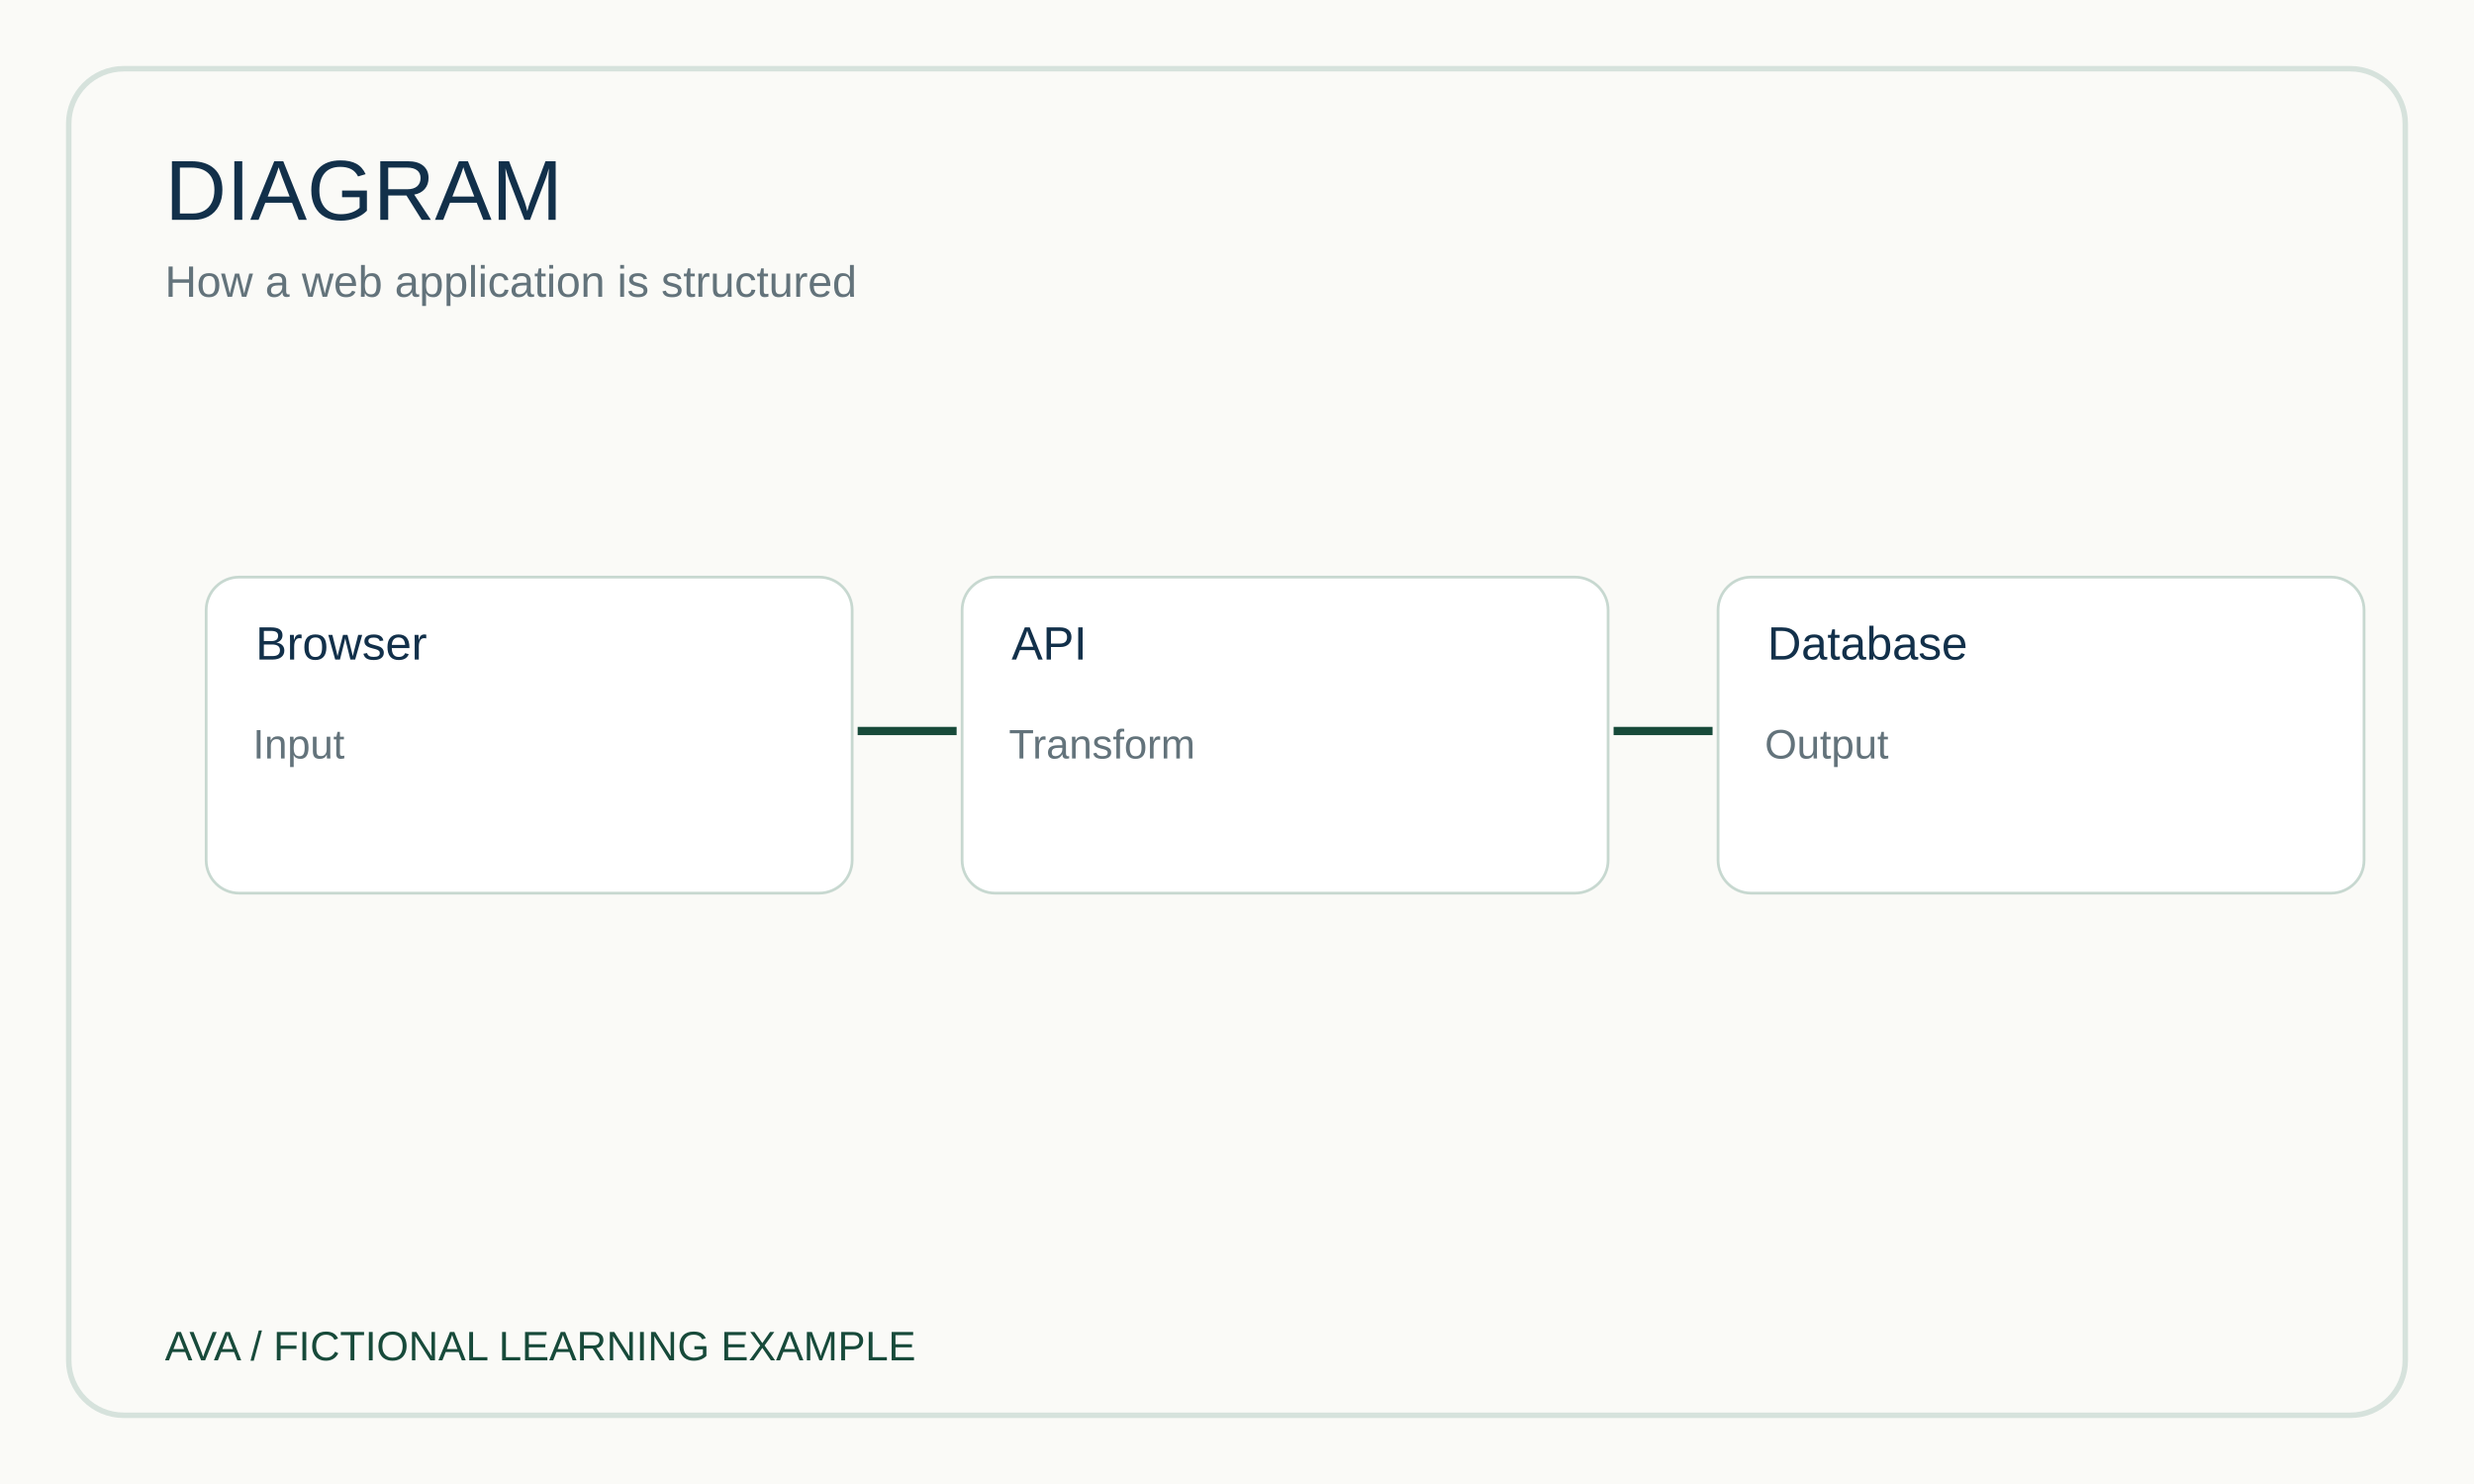
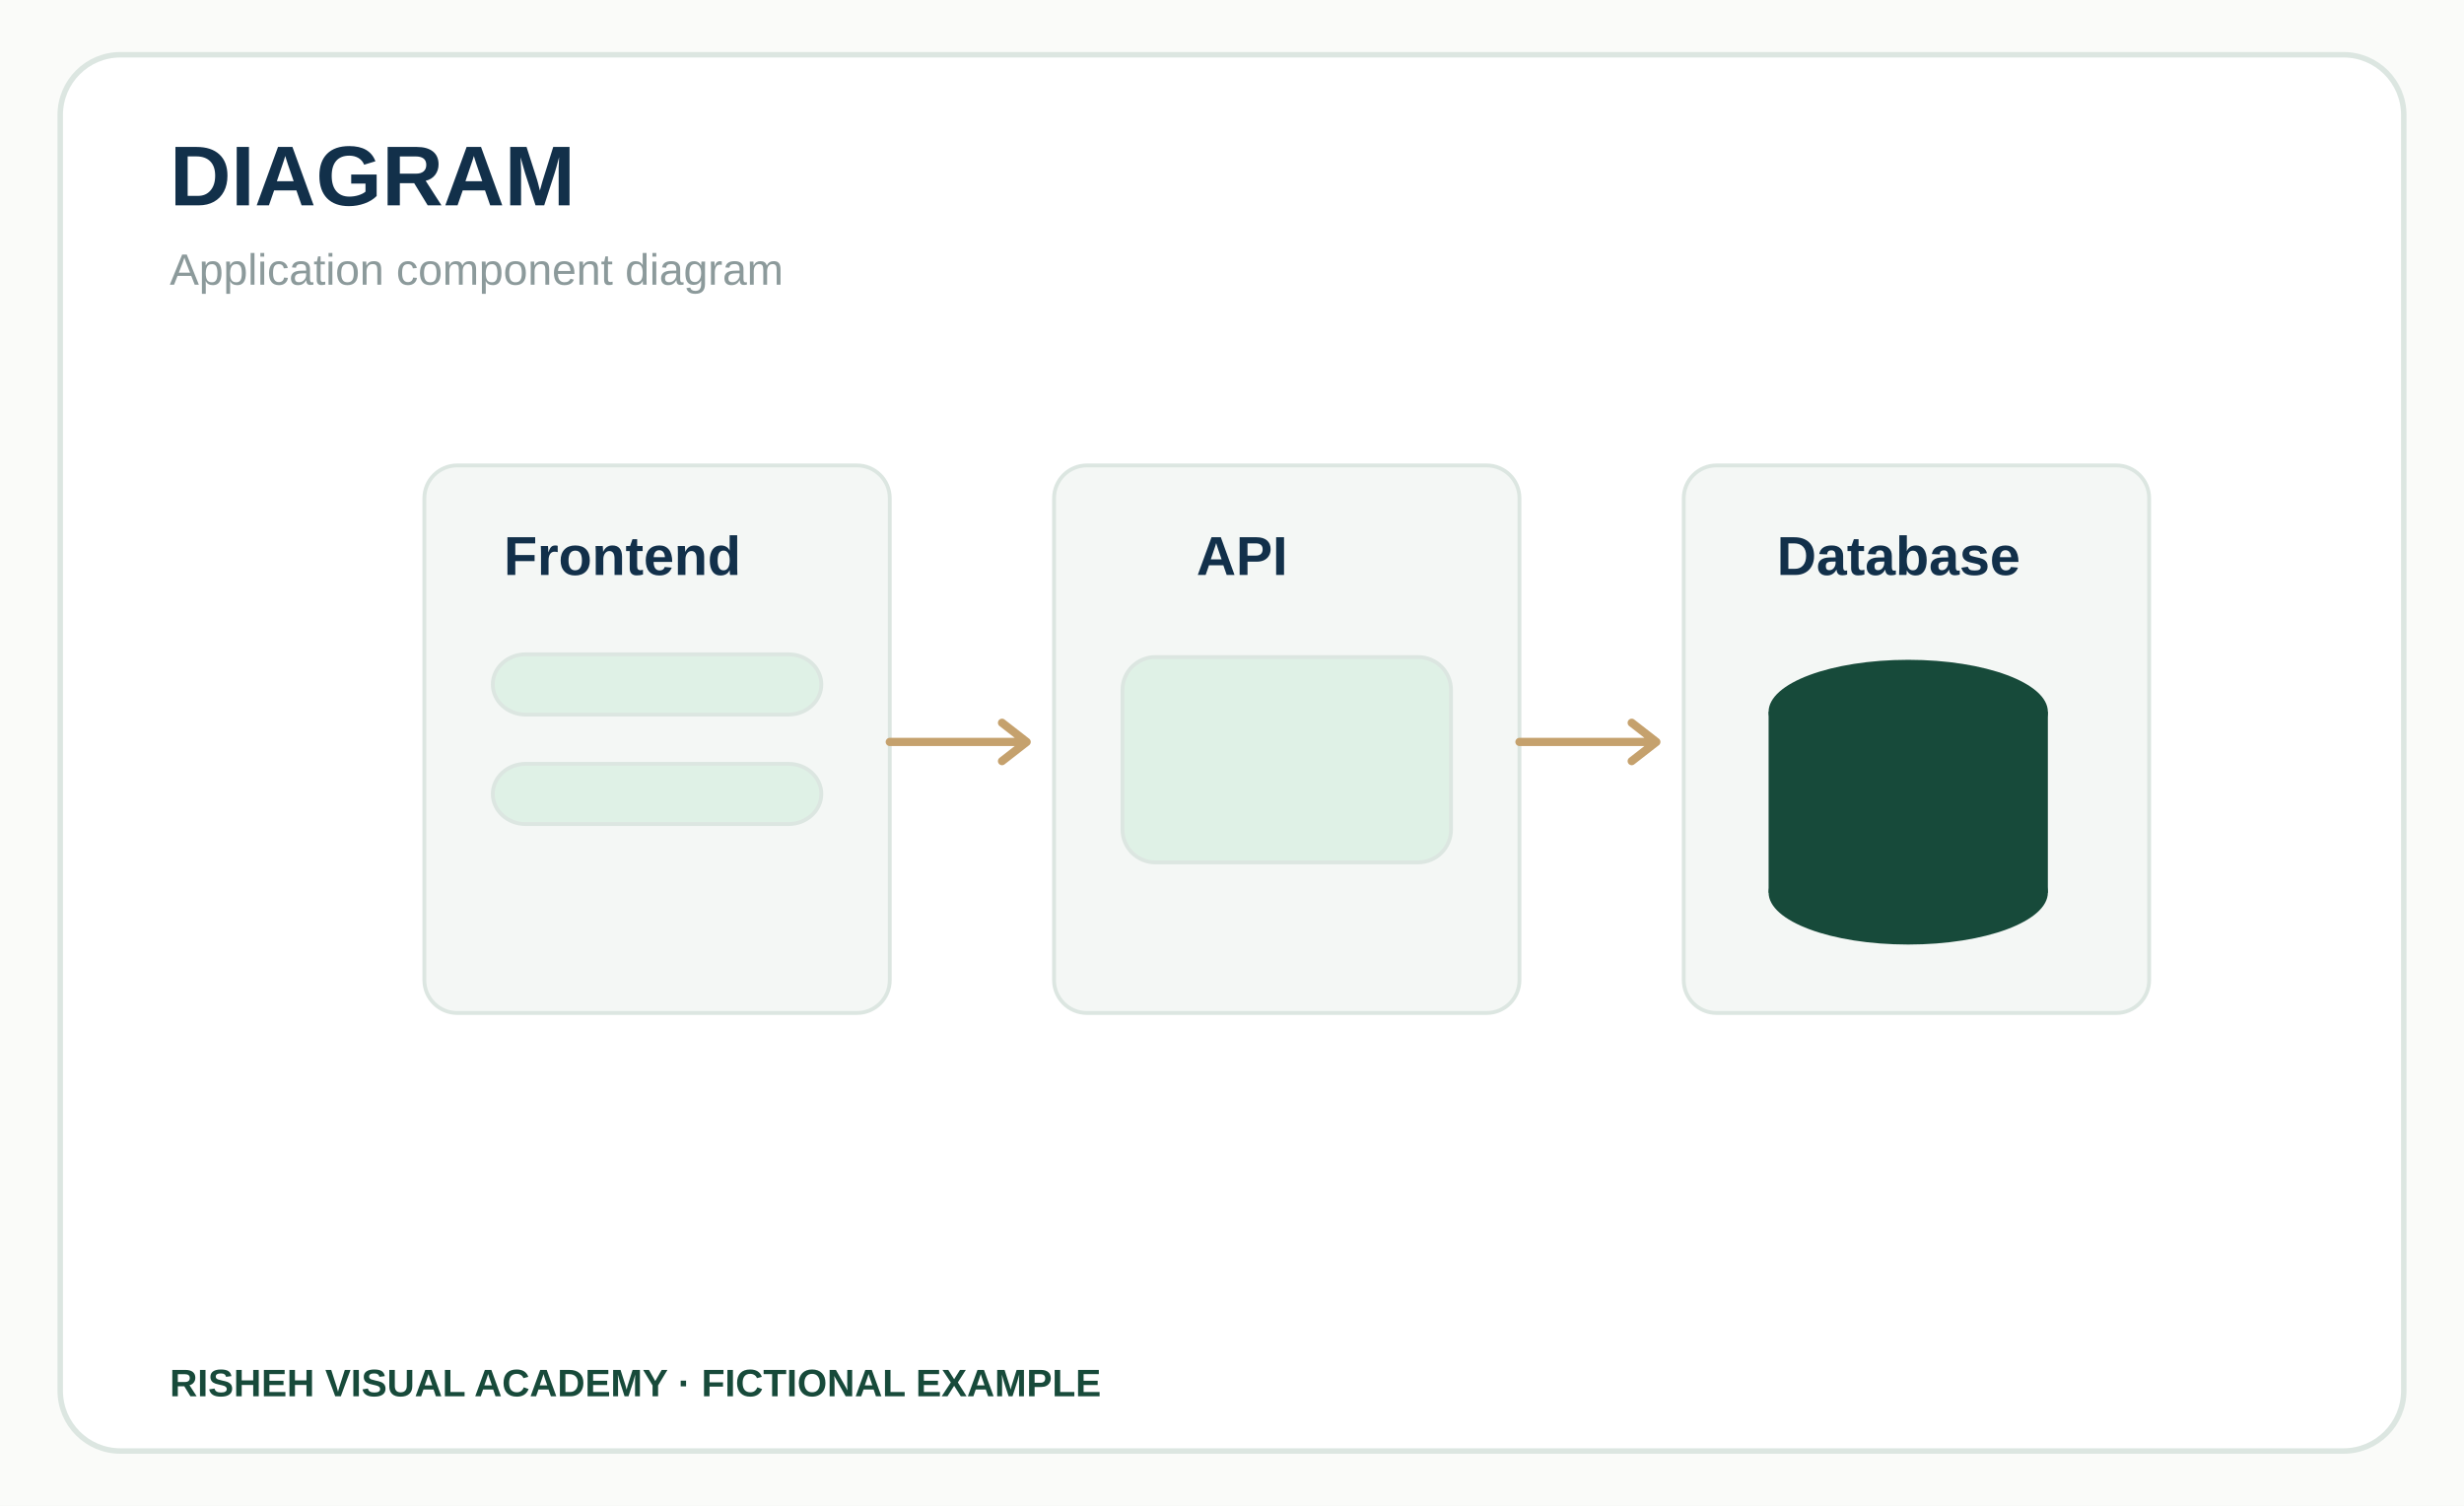
- <svg xmlns="http://www.w3.org/2000/svg" viewBox="0 0 900 540" role="img" aria-labelledby="title description">
-   <rect width="900" height="540" fill="#FAFAF7" />
-   <rect x="25" y="25" width="850" height="490" rx="20" fill="none" stroke="#D6E2DC" stroke-width="2" />
-   <text x="60" y="80" font-family="Arial,sans-serif" font-size="31" fill="#12304A" text-anchor="start">DIAGRAM</text>
-   <text x="60" y="108" font-family="Arial,sans-serif" font-size="16" fill="#63737B" text-anchor="start">How a web application is structured</text>
-   <rect x="75" y="210" width="235" height="115" rx="12" fill="#FFFFFF" stroke="#C7D8D0" />
-   <text x="93" y="240" font-family="Arial,sans-serif" font-size="17" fill="#12304A" text-anchor="start">Browser</text>
-   <text x="92" y="276" font-family="Arial,sans-serif" font-size="15" fill="#63737B" text-anchor="start">Input</text>
-   <path d="M312 266 L348 266" stroke="#174A3A" stroke-width="3" fill="none" />
-   <rect x="350" y="210" width="235" height="115" rx="12" fill="#FFFFFF" stroke="#C7D8D0" />
-   <text x="368" y="240" font-family="Arial,sans-serif" font-size="17" fill="#12304A" text-anchor="start">API</text>
-   <text x="367" y="276" font-family="Arial,sans-serif" font-size="15" fill="#63737B" text-anchor="start">Transform</text>
-   <path d="M587 266 L623 266" stroke="#174A3A" stroke-width="3" fill="none" />
-   <rect x="625" y="210" width="235" height="115" rx="12" fill="#FFFFFF" stroke="#C7D8D0" />
-   <text x="643" y="240" font-family="Arial,sans-serif" font-size="17" fill="#12304A" text-anchor="start">Database</text>
-   <text x="642" y="276" font-family="Arial,sans-serif" font-size="15" fill="#63737B" text-anchor="start">Output</text>
-   <text x="60" y="495" font-family="Arial,sans-serif" font-size="15" fill="#174A3A" text-anchor="start">AVA / FICTIONAL LEARNING EXAMPLE</text>
+ <svg xmlns="http://www.w3.org/2000/svg" viewBox="0 0 900 550" role="img" aria-labelledby="ttl desc">
+   <rect width="900" height="550" fill="#FAFBF9" />
+   <rect x="22" y="20" width="856" height="510" rx="22" fill="#fff" stroke="#DCE6E1" stroke-width="2" />
+   <text x="62" y="75" font-family="Arial,Helvetica,sans-serif" font-size="31" font-weight="700" fill="#12304A" text-anchor="start">DIAGRAM</text>
+   <text x="62" y="104" font-family="Arial,Helvetica,sans-serif" font-size="16" font-weight="400" fill="#8C9A9B" text-anchor="start">Application component diagram</text>
+   <rect x="155" y="170" width="170" height="200" rx="12" fill="#F4F7F5" stroke="#DCE6E1" stroke-width="1.4" />
+   <text x="184" y="210" font-family="Arial,Helvetica,sans-serif" font-size="20" font-weight="700" fill="#12304A" text-anchor="start">Frontend</text>
+   <rect x="180" y="239" width="120" height="22" rx="12" fill="#DFF1E6" stroke="#DCE6E1" stroke-width="1.4" />
+   <rect x="180" y="279" width="120" height="22" rx="12" fill="#DFF1E6" stroke="#DCE6E1" stroke-width="1.4" />
+   <rect x="385" y="170" width="170" height="200" rx="12" fill="#F4F7F5" stroke="#DCE6E1" stroke-width="1.4" />
+   <text x="437" y="210" font-family="Arial,Helvetica,sans-serif" font-size="20" font-weight="700" fill="#12304A" text-anchor="start">API</text>
+   <rect x="410" y="240" width="120" height="75" rx="12" fill="#DFF1E6" stroke="#DCE6E1" stroke-width="1.4" />
+   <rect x="615" y="170" width="170" height="200" rx="12" fill="#F4F7F5" stroke="#DCE6E1" stroke-width="1.4" />
+   <text x="649" y="210" font-family="Arial,Helvetica,sans-serif" font-size="20" font-weight="700" fill="#12304A" text-anchor="start">Database</text>
+   <ellipse cx="697" cy="260" rx="51" ry="19" fill="#174A3A" />
+   <path d="M646 260v66q51 37 102 0v-66" fill="#174A3A" />
+   <ellipse cx="697" cy="326" rx="51" ry="19" fill="#174A3A" />
+   <path d="M325 271L375 271m-9 -7l9 7 -9 7" fill="none" stroke="#C5A16D" stroke-width="3" stroke-linecap="round" stroke-linejoin="round" />
+   <path d="M555 271L605 271m-9 -7l9 7 -9 7" fill="none" stroke="#C5A16D" stroke-width="3" stroke-linecap="round" stroke-linejoin="round" />
+   <text x="62" y="510" font-family="Arial,Helvetica,sans-serif" font-size="14" font-weight="700" fill="#174A3A" text-anchor="start">RISHEH VISUAL ACADEMY  ·  FICTIONAL EXAMPLE</text>
</svg>
